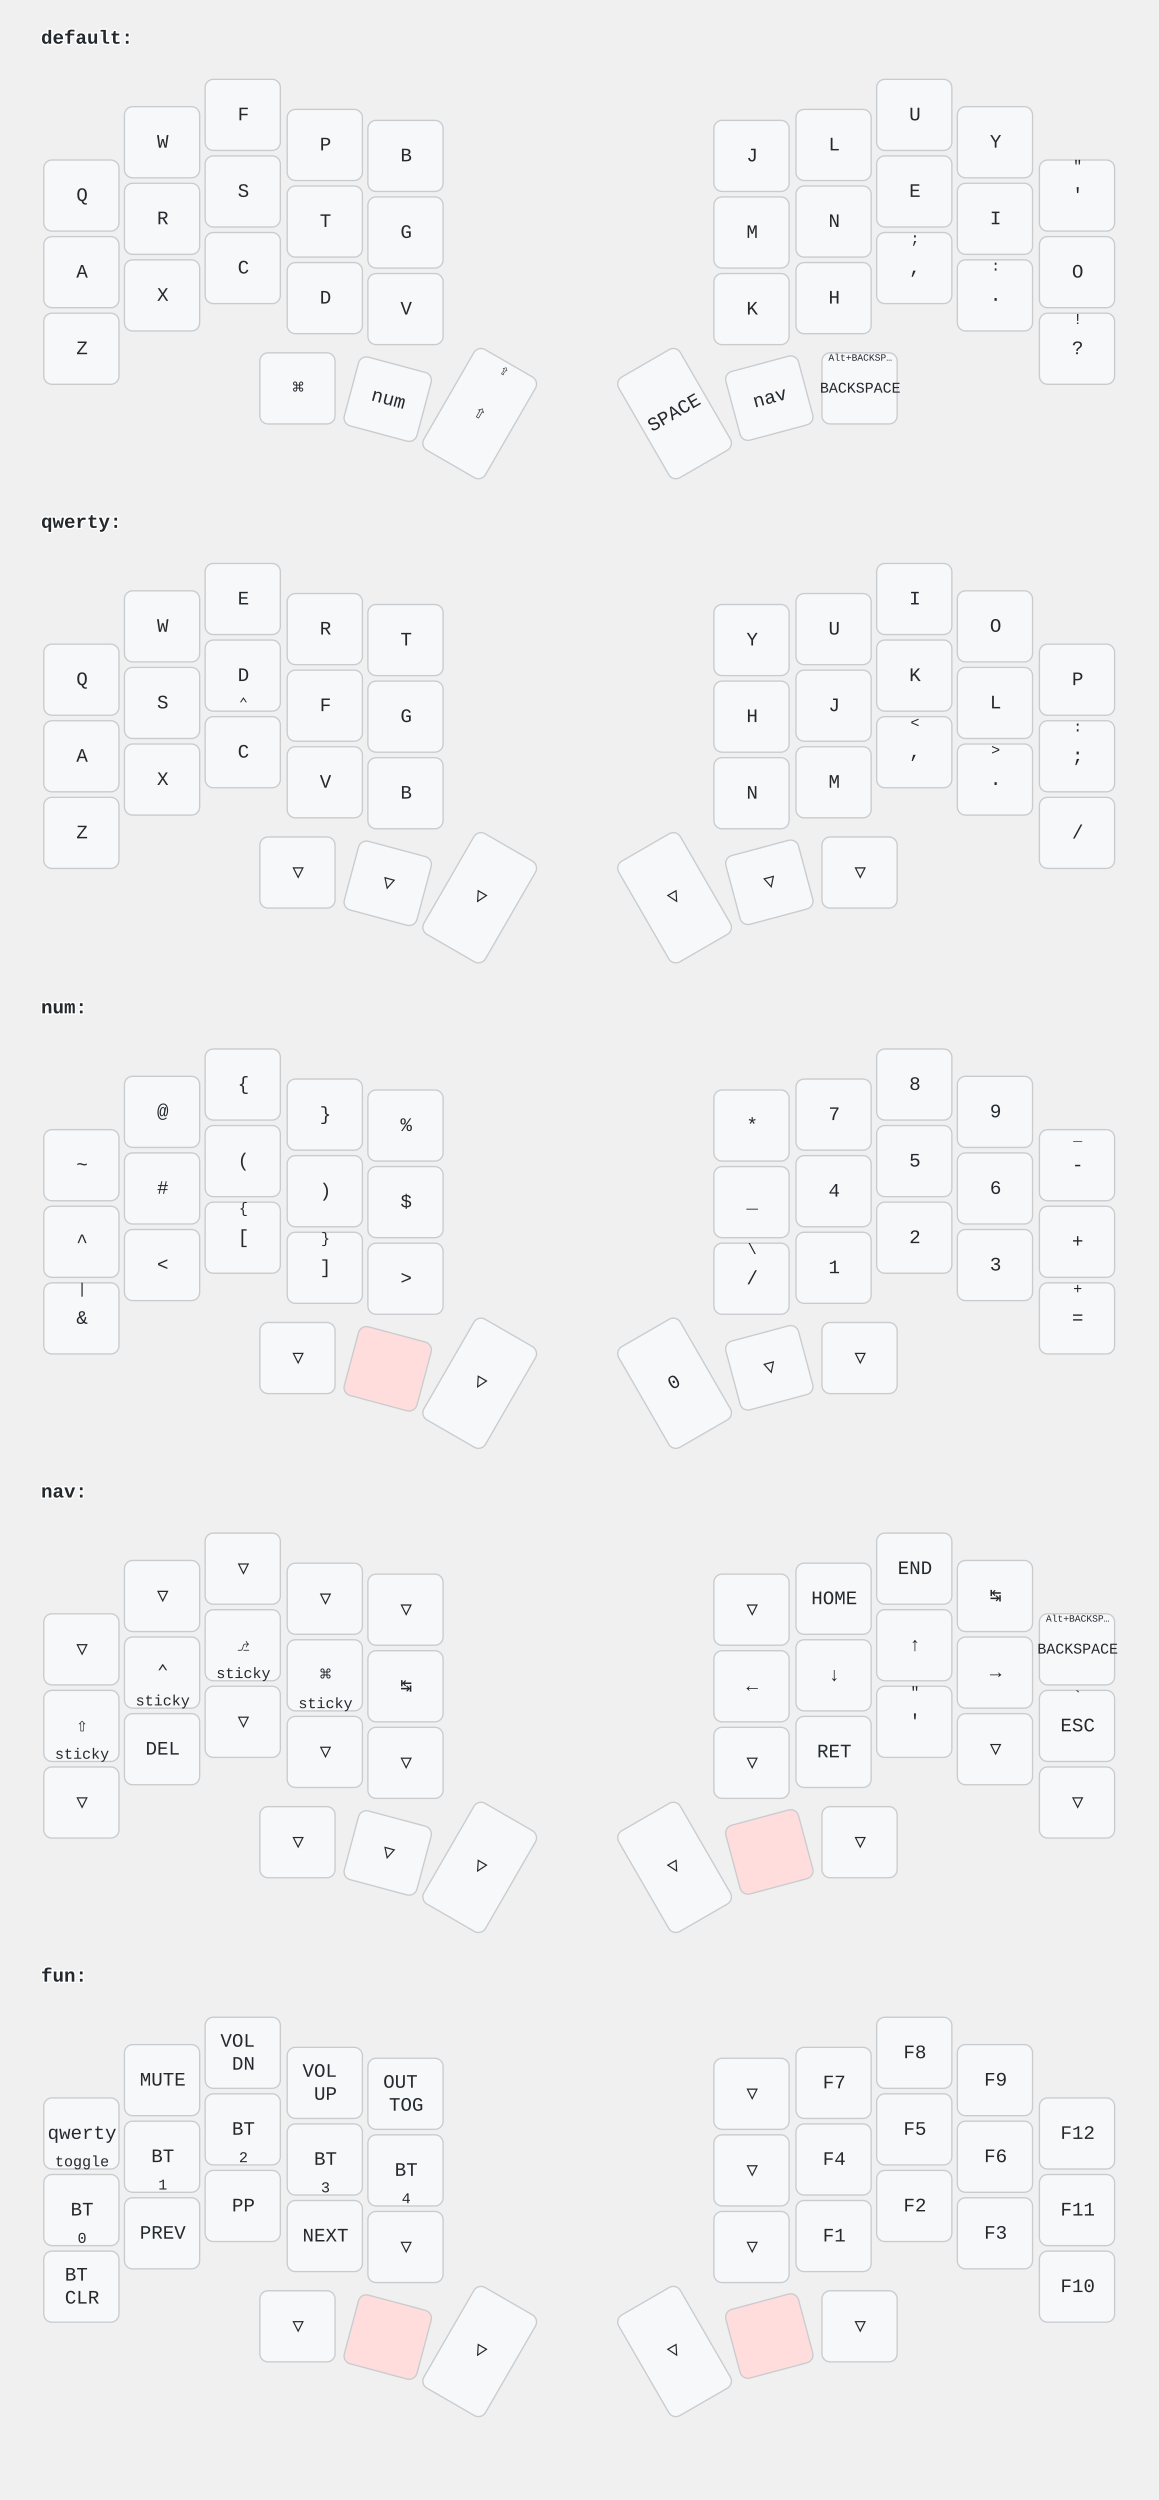
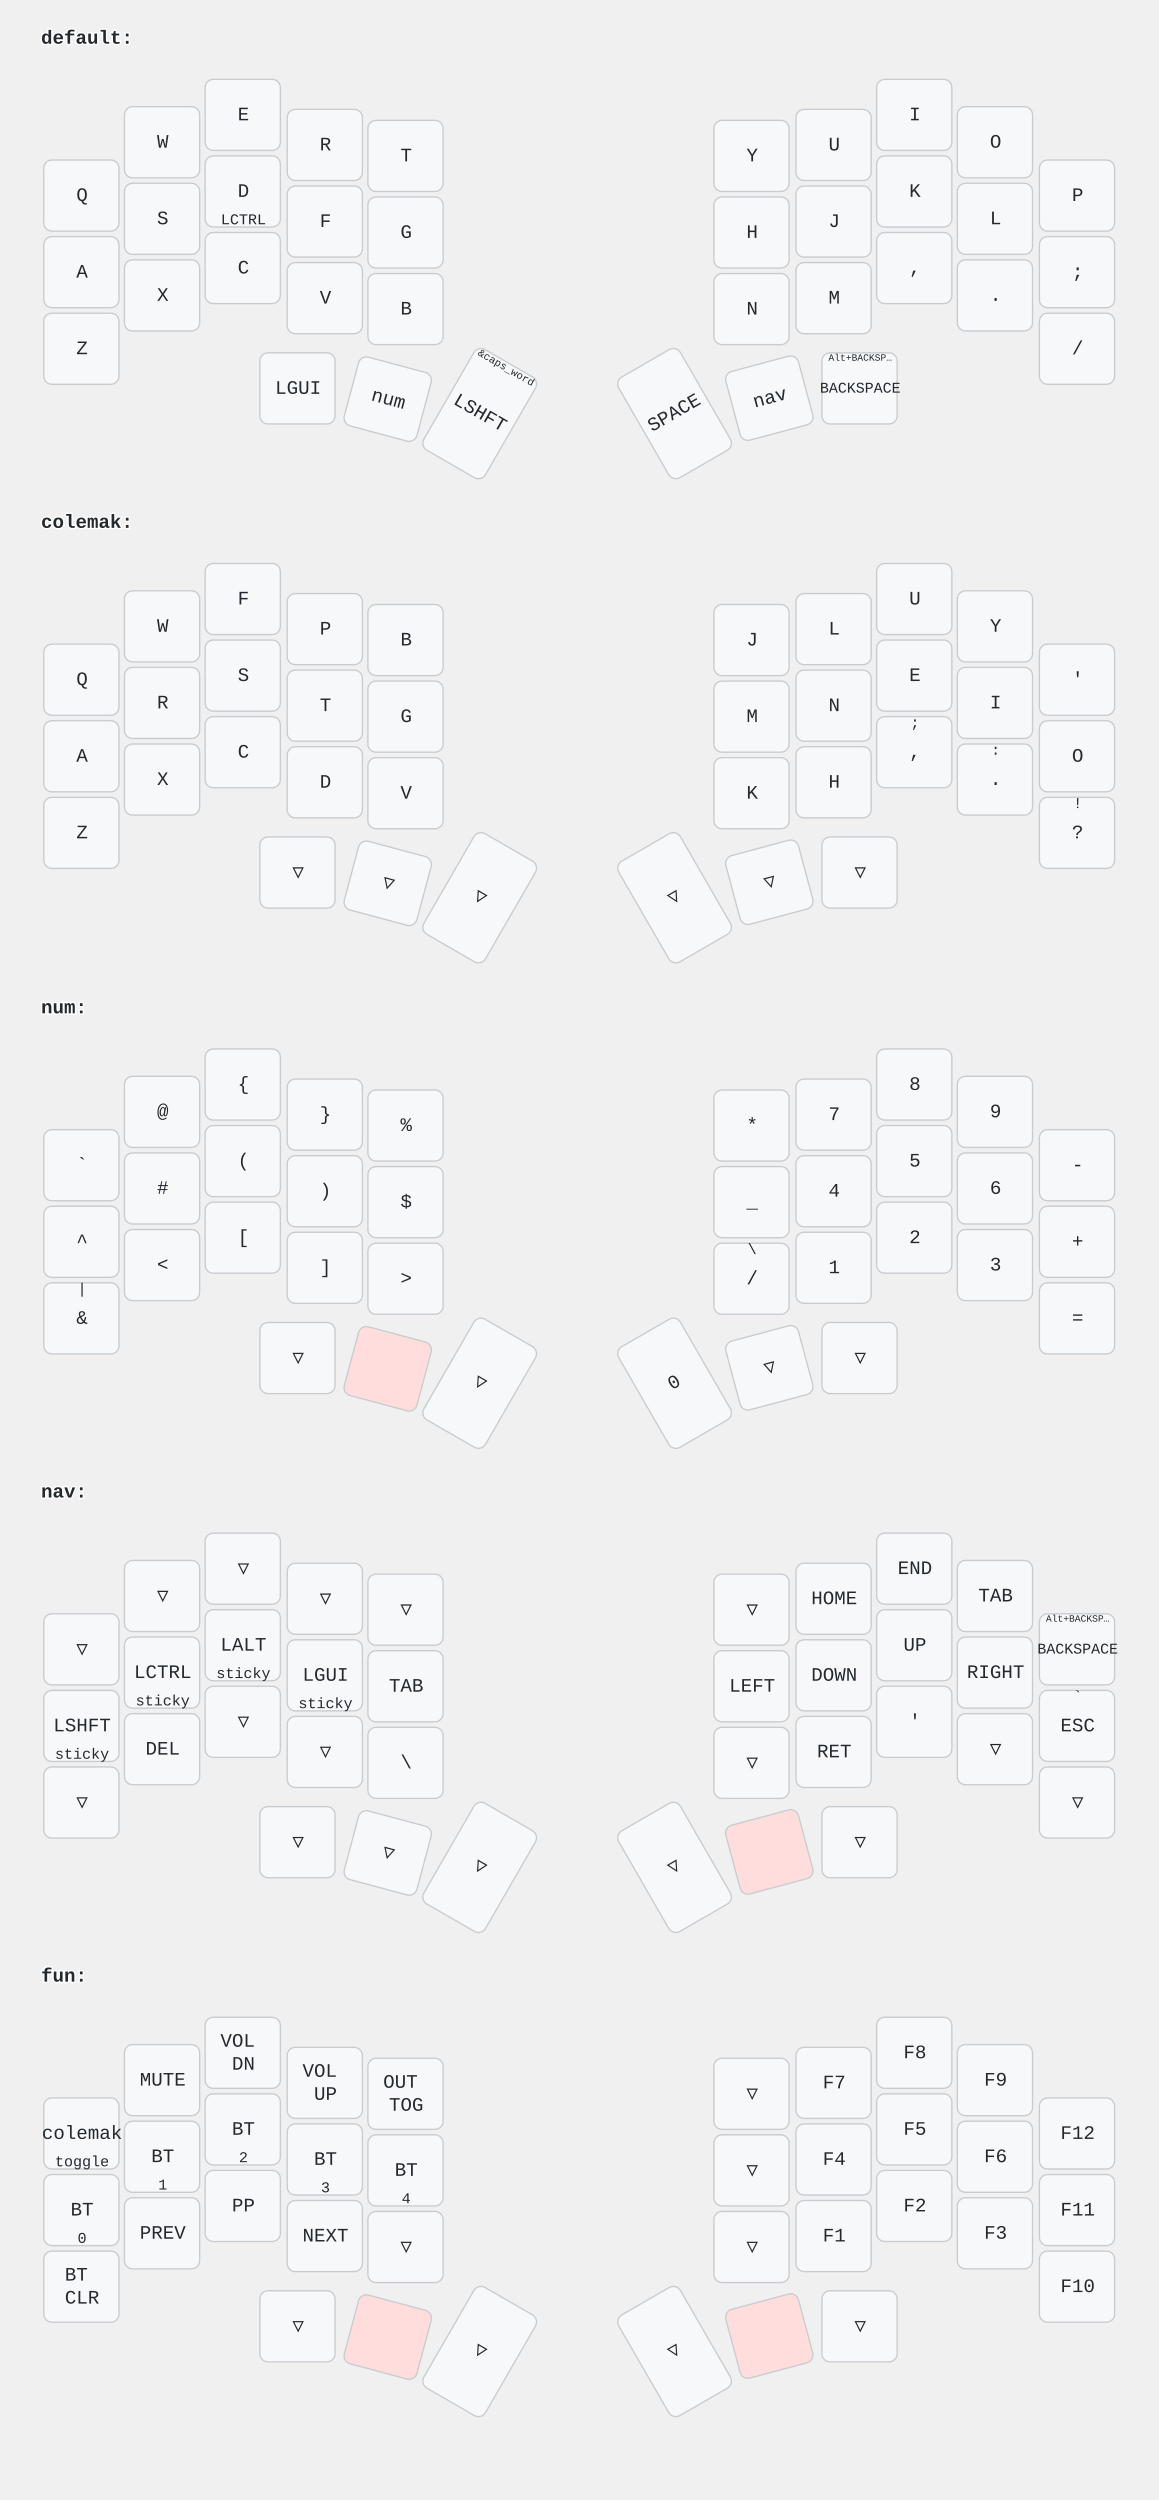
<svg xmlns="http://www.w3.org/2000/svg" width="847" height="1828" viewBox="0 0 847 1828" class="keymap">
  <style>/* font and background color specifications */
svg {
    font-family: SFMono-Regular,Consolas,Liberation Mono,Menlo,monospace;
    font-size: 14px;
    font-kerning: normal;
    text-rendering: optimizeLegibility;
    fill: #24292e;
}

/* default key styling */
rect {
    fill: #f6f8fa;
    stroke: #c9cccf;
    stroke-width: 1;
}

/* color accent for combo boxes */
rect.combo {
    fill: #cdf;
}

/* color accent for held keys */
rect.held, rect.combo.held {
    fill: #fdd;
}

/* color accent for ghost (optional) keys */
rect.ghost, rect.combo.ghost {
    fill: #ddd;
}

text {
    text-anchor: middle;
    dominant-baseline: middle;
}

/* styling for layer labels */
text.label {
    font-weight: bold;
    text-anchor: start;
    stroke: white;
    stroke-width: 2;
    paint-order: stroke;
}

/* styling for combo tap, and key hold/shifted label text */
text.combo, text.hold, text.shifted {
    font-size: 11px;
}

text.hold {
    text-anchor: middle;
    dominant-baseline: auto;
}

text.shifted {
    text-anchor: middle;
    dominant-baseline: hanging;
}

/* styling for hold/shifted label text in combo box */
text.combo.hold, text.combo.shifted {
    font-size: 8px;
}

/* styling for combo dendrons */
path {
    stroke-width: 1;
    stroke: gray;
    fill: none;
}
</style>
  <g transform="translate(30, 0)" class="layer-default">
    <text x="0" y="28" class="label" id="default">default:</text>
    <g transform="translate(0, 56)">
      <g transform="translate(30, 87)" class="key keypos-0">
        <rect rx="6" ry="6" x="-28" y="-26" width="55" height="52" class="key" />
        <text x="0" y="0" class="key tap">Q</text>
      </g>
      <g transform="translate(89, 48)" class="key keypos-1">
        <rect rx="6" ry="6" x="-28" y="-26" width="55" height="52" class="key" />
        <text x="0" y="0" class="key tap">W</text>
      </g>
      <g transform="translate(148, 28)" class="key keypos-2">
        <rect rx="6" ry="6" x="-28" y="-26" width="55" height="52" class="key" />
+         <text x="0" y="0" class="key tap">E</text>
+       </g>
+       <g transform="translate(208, 50)" class="key keypos-3">
+         <rect rx="6" ry="6" x="-28" y="-26" width="55" height="52" class="key" />
+         <text x="0" y="0" class="key tap">R</text>
+       </g>
+       <g transform="translate(267, 58)" class="key keypos-4">
+         <rect rx="6" ry="6" x="-28" y="-26" width="55" height="52" class="key" />
+         <text x="0" y="0" class="key tap">T</text>
+       </g>
+       <g transform="translate(520, 58)" class="key keypos-5">
+         <rect rx="6" ry="6" x="-28" y="-26" width="55" height="52" class="key" />
+         <text x="0" y="0" class="key tap">Y</text>
+       </g>
+       <g transform="translate(580, 50)" class="key keypos-6">
+         <rect rx="6" ry="6" x="-28" y="-26" width="55" height="52" class="key" />
+         <text x="0" y="0" class="key tap">U</text>
+       </g>
+       <g transform="translate(639, 28)" class="key keypos-7">
+         <rect rx="6" ry="6" x="-28" y="-26" width="55" height="52" class="key" />
+         <text x="0" y="0" class="key tap">I</text>
+       </g>
+       <g transform="translate(698, 48)" class="key keypos-8">
+         <rect rx="6" ry="6" x="-28" y="-26" width="55" height="52" class="key" />
+         <text x="0" y="0" class="key tap">O</text>
+       </g>
+       <g transform="translate(758, 87)" class="key keypos-9">
+         <rect rx="6" ry="6" x="-28" y="-26" width="55" height="52" class="key" />
+         <text x="0" y="0" class="key tap">P</text>
+       </g>
+       <g transform="translate(30, 143)" class="key keypos-10">
+         <rect rx="6" ry="6" x="-28" y="-26" width="55" height="52" class="key" />
+         <text x="0" y="0" class="key tap">A</text>
+       </g>
+       <g transform="translate(89, 104)" class="key keypos-11">
+         <rect rx="6" ry="6" x="-28" y="-26" width="55" height="52" class="key" />
+         <text x="0" y="0" class="key tap">S</text>
+       </g>
+       <g transform="translate(148, 84)" class="key keypos-12">
+         <rect rx="6" ry="6" x="-28" y="-26" width="55" height="52" class="key" />
+         <text x="0" y="0" class="key tap">D</text>
+         <text x="0" y="24" class="key hold">LCTRL</text>
+       </g>
+       <g transform="translate(208, 106)" class="key keypos-13">
+         <rect rx="6" ry="6" x="-28" y="-26" width="55" height="52" class="key" />
        <text x="0" y="0" class="key tap">F</text>
      </g>
-       <g transform="translate(208, 50)" class="key keypos-3">
-         <rect rx="6" ry="6" x="-28" y="-26" width="55" height="52" class="key" />
-         <text x="0" y="0" class="key tap">P</text>
-       </g>
-       <g transform="translate(267, 58)" class="key keypos-4">
+       <g transform="translate(267, 114)" class="key keypos-14">
+         <rect rx="6" ry="6" x="-28" y="-26" width="55" height="52" class="key" />
+         <text x="0" y="0" class="key tap">G</text>
+       </g>
+       <g transform="translate(520, 114)" class="key keypos-15">
+         <rect rx="6" ry="6" x="-28" y="-26" width="55" height="52" class="key" />
+         <text x="0" y="0" class="key tap">H</text>
+       </g>
+       <g transform="translate(580, 106)" class="key keypos-16">
+         <rect rx="6" ry="6" x="-28" y="-26" width="55" height="52" class="key" />
+         <text x="0" y="0" class="key tap">J</text>
+       </g>
+       <g transform="translate(639, 84)" class="key keypos-17">
+         <rect rx="6" ry="6" x="-28" y="-26" width="55" height="52" class="key" />
+         <text x="0" y="0" class="key tap">K</text>
+       </g>
+       <g transform="translate(698, 104)" class="key keypos-18">
+         <rect rx="6" ry="6" x="-28" y="-26" width="55" height="52" class="key" />
+         <text x="0" y="0" class="key tap">L</text>
+       </g>
+       <g transform="translate(758, 143)" class="key keypos-19">
+         <rect rx="6" ry="6" x="-28" y="-26" width="55" height="52" class="key" />
+         <text x="0" y="0" class="key tap">;</text>
+       </g>
+       <g transform="translate(30, 199)" class="key keypos-20">
+         <rect rx="6" ry="6" x="-28" y="-26" width="55" height="52" class="key" />
+         <text x="0" y="0" class="key tap">Z</text>
+       </g>
+       <g transform="translate(89, 160)" class="key keypos-21">
+         <rect rx="6" ry="6" x="-28" y="-26" width="55" height="52" class="key" />
+         <text x="0" y="0" class="key tap">X</text>
+       </g>
+       <g transform="translate(148, 140)" class="key keypos-22">
+         <rect rx="6" ry="6" x="-28" y="-26" width="55" height="52" class="key" />
+         <text x="0" y="0" class="key tap">C</text>
+       </g>
+       <g transform="translate(208, 162)" class="key keypos-23">
+         <rect rx="6" ry="6" x="-28" y="-26" width="55" height="52" class="key" />
+         <text x="0" y="0" class="key tap">V</text>
+       </g>
+       <g transform="translate(267, 170)" class="key keypos-24">
        <rect rx="6" ry="6" x="-28" y="-26" width="55" height="52" class="key" />
        <text x="0" y="0" class="key tap">B</text>
      </g>
-       <g transform="translate(520, 58)" class="key keypos-5">
-         <rect rx="6" ry="6" x="-28" y="-26" width="55" height="52" class="key" />
-         <text x="0" y="0" class="key tap">J</text>
-       </g>
-       <g transform="translate(580, 50)" class="key keypos-6">
-         <rect rx="6" ry="6" x="-28" y="-26" width="55" height="52" class="key" />
-         <text x="0" y="0" class="key tap">L</text>
-       </g>
-       <g transform="translate(639, 28)" class="key keypos-7">
-         <rect rx="6" ry="6" x="-28" y="-26" width="55" height="52" class="key" />
-         <text x="0" y="0" class="key tap">U</text>
-       </g>
-       <g transform="translate(698, 48)" class="key keypos-8">
-         <rect rx="6" ry="6" x="-28" y="-26" width="55" height="52" class="key" />
-         <text x="0" y="0" class="key tap">Y</text>
-       </g>
-       <g transform="translate(758, 87)" class="key keypos-9">
-         <rect rx="6" ry="6" x="-28" y="-26" width="55" height="52" class="key" />
-         <text x="0" y="0" class="key tap">'</text>
-         <text x="0" y="-24" class="key shifted">"</text>
-       </g>
-       <g transform="translate(30, 143)" class="key keypos-10">
-         <rect rx="6" ry="6" x="-28" y="-26" width="55" height="52" class="key" />
-         <text x="0" y="0" class="key tap">A</text>
-       </g>
-       <g transform="translate(89, 104)" class="key keypos-11">
-         <rect rx="6" ry="6" x="-28" y="-26" width="55" height="52" class="key" />
-         <text x="0" y="0" class="key tap">R</text>
-       </g>
-       <g transform="translate(148, 84)" class="key keypos-12">
-         <rect rx="6" ry="6" x="-28" y="-26" width="55" height="52" class="key" />
-         <text x="0" y="0" class="key tap">S</text>
-       </g>
-       <g transform="translate(208, 106)" class="key keypos-13">
-         <rect rx="6" ry="6" x="-28" y="-26" width="55" height="52" class="key" />
-         <text x="0" y="0" class="key tap">T</text>
-       </g>
-       <g transform="translate(267, 114)" class="key keypos-14">
-         <rect rx="6" ry="6" x="-28" y="-26" width="55" height="52" class="key" />
-         <text x="0" y="0" class="key tap">G</text>
-       </g>
-       <g transform="translate(520, 114)" class="key keypos-15">
+       <g transform="translate(520, 170)" class="key keypos-25">
+         <rect rx="6" ry="6" x="-28" y="-26" width="55" height="52" class="key" />
+         <text x="0" y="0" class="key tap">N</text>
+       </g>
+       <g transform="translate(580, 162)" class="key keypos-26">
        <rect rx="6" ry="6" x="-28" y="-26" width="55" height="52" class="key" />
        <text x="0" y="0" class="key tap">M</text>
      </g>
-       <g transform="translate(580, 106)" class="key keypos-16">
-         <rect rx="6" ry="6" x="-28" y="-26" width="55" height="52" class="key" />
-         <text x="0" y="0" class="key tap">N</text>
-       </g>
-       <g transform="translate(639, 84)" class="key keypos-17">
-         <rect rx="6" ry="6" x="-28" y="-26" width="55" height="52" class="key" />
-         <text x="0" y="0" class="key tap">E</text>
-       </g>
-       <g transform="translate(698, 104)" class="key keypos-18">
-         <rect rx="6" ry="6" x="-28" y="-26" width="55" height="52" class="key" />
-         <text x="0" y="0" class="key tap">I</text>
-       </g>
-       <g transform="translate(758, 143)" class="key keypos-19">
-         <rect rx="6" ry="6" x="-28" y="-26" width="55" height="52" class="key" />
-         <text x="0" y="0" class="key tap">O</text>
-       </g>
-       <g transform="translate(30, 199)" class="key keypos-20">
-         <rect rx="6" ry="6" x="-28" y="-26" width="55" height="52" class="key" />
-         <text x="0" y="0" class="key tap">Z</text>
-       </g>
-       <g transform="translate(89, 160)" class="key keypos-21">
-         <rect rx="6" ry="6" x="-28" y="-26" width="55" height="52" class="key" />
-         <text x="0" y="0" class="key tap">X</text>
-       </g>
-       <g transform="translate(148, 140)" class="key keypos-22">
-         <rect rx="6" ry="6" x="-28" y="-26" width="55" height="52" class="key" />
-         <text x="0" y="0" class="key tap">C</text>
-       </g>
-       <g transform="translate(208, 162)" class="key keypos-23">
-         <rect rx="6" ry="6" x="-28" y="-26" width="55" height="52" class="key" />
-         <text x="0" y="0" class="key tap">D</text>
-       </g>
-       <g transform="translate(267, 170)" class="key keypos-24">
-         <rect rx="6" ry="6" x="-28" y="-26" width="55" height="52" class="key" />
-         <text x="0" y="0" class="key tap">V</text>
-       </g>
-       <g transform="translate(520, 170)" class="key keypos-25">
-         <rect rx="6" ry="6" x="-28" y="-26" width="55" height="52" class="key" />
-         <text x="0" y="0" class="key tap">K</text>
-       </g>
-       <g transform="translate(580, 162)" class="key keypos-26">
-         <rect rx="6" ry="6" x="-28" y="-26" width="55" height="52" class="key" />
-         <text x="0" y="0" class="key tap">H</text>
-       </g>
      <g transform="translate(639, 140)" class="key keypos-27">
        <rect rx="6" ry="6" x="-28" y="-26" width="55" height="52" class="key" />
        <text x="0" y="0" class="key tap">,</text>
-         <text x="0" y="-24" class="key shifted">;</text>
      </g>
      <g transform="translate(698, 160)" class="key keypos-28">
        <rect rx="6" ry="6" x="-28" y="-26" width="55" height="52" class="key" />
        <text x="0" y="0" class="key tap">.</text>
-         <text x="0" y="-24" class="key shifted">:</text>
      </g>
      <g transform="translate(758, 199)" class="key keypos-29">
        <rect rx="6" ry="6" x="-28" y="-26" width="55" height="52" class="key" />
-         <text x="0" y="0" class="key tap">?</text>
-         <text x="0" y="-24" class="key shifted">!</text>
+         <text x="0" y="0" class="key tap">/</text>
      </g>
      <g transform="translate(188, 228)" class="key keypos-30">
        <rect rx="6" ry="6" x="-28" y="-26" width="55" height="52" class="key" />
-         <text x="0" y="0" class="key tap">⌘</text>
+         <text x="0" y="0" class="key tap">LGUI</text>
      </g>
      <g transform="translate(254, 236) rotate(15.0)" class="key keypos-31">
        <rect rx="6" ry="6" x="-28" y="-26" width="55" height="52" class="key" />
        <a href="#num">
          <text x="0" y="0" class="key tap layer-activator">num</text>
        </a>
      </g>
      <g transform="translate(321, 246) rotate(30.0)" class="key keypos-32">
        <rect rx="6" ry="6" x="-26" y="-42" width="52" height="85" class="key" />
-         <text x="0" y="0" class="key tap">⇧</text>
-         <text x="0" y="-40" class="key shifted">⇪</text>
+         <text x="0" y="0" class="key tap">LSHFT</text>
+         <text x="0" y="-40" class="key shifted">
+           <tspan style="font-size: 70%">&amp;caps_word</tspan>
+         </text>
      </g>
      <g transform="translate(463, 246) rotate(-30.0)" class="key keypos-33">
        <rect rx="6" ry="6" x="-26" y="-42" width="52" height="85" class="key" />
        <text x="0" y="0" class="key tap">SPACE</text>
      </g>
      <g transform="translate(533, 235) rotate(-15.0)" class="key keypos-34">
        <rect rx="6" ry="6" x="-28" y="-26" width="55" height="52" class="key" />
        <a href="#nav">
          <text x="0" y="0" class="key tap layer-activator">nav</text>
        </a>
      </g>
      <g transform="translate(599, 228)" class="key keypos-35">
        <rect rx="6" ry="6" x="-28" y="-26" width="55" height="52" class="key" />
        <text x="0" y="0" class="key tap">
          <tspan style="font-size: 78%">BACKSPACE</tspan>
        </text>
        <text x="0" y="-24" class="key shifted">
          <tspan style="font-size: 64%">Alt+BACKSP…</tspan>
        </text>
      </g>
    </g>
  </g>
-   <g transform="translate(30, 354)" class="layer-qwerty">
-     <text x="0" y="28" class="label" id="qwerty">qwerty:</text>
+   <g transform="translate(30, 354)" class="layer-colemak">
+     <text x="0" y="28" class="label" id="colemak">colemak:</text>
    <g transform="translate(0, 56)">
      <g transform="translate(30, 87)" class="key keypos-0">
        <rect rx="6" ry="6" x="-28" y="-26" width="55" height="52" class="key" />
        <text x="0" y="0" class="key tap">Q</text>
      </g>
      <g transform="translate(89, 48)" class="key keypos-1">
        <rect rx="6" ry="6" x="-28" y="-26" width="55" height="52" class="key" />
        <text x="0" y="0" class="key tap">W</text>
      </g>
      <g transform="translate(148, 28)" class="key keypos-2">
        <rect rx="6" ry="6" x="-28" y="-26" width="55" height="52" class="key" />
+         <text x="0" y="0" class="key tap">F</text>
+       </g>
+       <g transform="translate(208, 50)" class="key keypos-3">
+         <rect rx="6" ry="6" x="-28" y="-26" width="55" height="52" class="key" />
+         <text x="0" y="0" class="key tap">P</text>
+       </g>
+       <g transform="translate(267, 58)" class="key keypos-4">
+         <rect rx="6" ry="6" x="-28" y="-26" width="55" height="52" class="key" />
+         <text x="0" y="0" class="key tap">B</text>
+       </g>
+       <g transform="translate(520, 58)" class="key keypos-5">
+         <rect rx="6" ry="6" x="-28" y="-26" width="55" height="52" class="key" />
+         <text x="0" y="0" class="key tap">J</text>
+       </g>
+       <g transform="translate(580, 50)" class="key keypos-6">
+         <rect rx="6" ry="6" x="-28" y="-26" width="55" height="52" class="key" />
+         <text x="0" y="0" class="key tap">L</text>
+       </g>
+       <g transform="translate(639, 28)" class="key keypos-7">
+         <rect rx="6" ry="6" x="-28" y="-26" width="55" height="52" class="key" />
+         <text x="0" y="0" class="key tap">U</text>
+       </g>
+       <g transform="translate(698, 48)" class="key keypos-8">
+         <rect rx="6" ry="6" x="-28" y="-26" width="55" height="52" class="key" />
+         <text x="0" y="0" class="key tap">Y</text>
+       </g>
+       <g transform="translate(758, 87)" class="key keypos-9">
+         <rect rx="6" ry="6" x="-28" y="-26" width="55" height="52" class="key" />
+         <text x="0" y="0" class="key tap">'</text>
+       </g>
+       <g transform="translate(30, 143)" class="key keypos-10">
+         <rect rx="6" ry="6" x="-28" y="-26" width="55" height="52" class="key" />
+         <text x="0" y="0" class="key tap">A</text>
+       </g>
+       <g transform="translate(89, 104)" class="key keypos-11">
+         <rect rx="6" ry="6" x="-28" y="-26" width="55" height="52" class="key" />
+         <text x="0" y="0" class="key tap">R</text>
+       </g>
+       <g transform="translate(148, 84)" class="key keypos-12">
+         <rect rx="6" ry="6" x="-28" y="-26" width="55" height="52" class="key" />
+         <text x="0" y="0" class="key tap">S</text>
+       </g>
+       <g transform="translate(208, 106)" class="key keypos-13">
+         <rect rx="6" ry="6" x="-28" y="-26" width="55" height="52" class="key" />
+         <text x="0" y="0" class="key tap">T</text>
+       </g>
+       <g transform="translate(267, 114)" class="key keypos-14">
+         <rect rx="6" ry="6" x="-28" y="-26" width="55" height="52" class="key" />
+         <text x="0" y="0" class="key tap">G</text>
+       </g>
+       <g transform="translate(520, 114)" class="key keypos-15">
+         <rect rx="6" ry="6" x="-28" y="-26" width="55" height="52" class="key" />
+         <text x="0" y="0" class="key tap">M</text>
+       </g>
+       <g transform="translate(580, 106)" class="key keypos-16">
+         <rect rx="6" ry="6" x="-28" y="-26" width="55" height="52" class="key" />
+         <text x="0" y="0" class="key tap">N</text>
+       </g>
+       <g transform="translate(639, 84)" class="key keypos-17">
+         <rect rx="6" ry="6" x="-28" y="-26" width="55" height="52" class="key" />
        <text x="0" y="0" class="key tap">E</text>
      </g>
-       <g transform="translate(208, 50)" class="key keypos-3">
-         <rect rx="6" ry="6" x="-28" y="-26" width="55" height="52" class="key" />
-         <text x="0" y="0" class="key tap">R</text>
-       </g>
-       <g transform="translate(267, 58)" class="key keypos-4">
-         <rect rx="6" ry="6" x="-28" y="-26" width="55" height="52" class="key" />
-         <text x="0" y="0" class="key tap">T</text>
-       </g>
-       <g transform="translate(520, 58)" class="key keypos-5">
-         <rect rx="6" ry="6" x="-28" y="-26" width="55" height="52" class="key" />
-         <text x="0" y="0" class="key tap">Y</text>
-       </g>
-       <g transform="translate(580, 50)" class="key keypos-6">
-         <rect rx="6" ry="6" x="-28" y="-26" width="55" height="52" class="key" />
-         <text x="0" y="0" class="key tap">U</text>
-       </g>
-       <g transform="translate(639, 28)" class="key keypos-7">
+       <g transform="translate(698, 104)" class="key keypos-18">
        <rect rx="6" ry="6" x="-28" y="-26" width="55" height="52" class="key" />
        <text x="0" y="0" class="key tap">I</text>
      </g>
-       <g transform="translate(698, 48)" class="key keypos-8">
+       <g transform="translate(758, 143)" class="key keypos-19">
        <rect rx="6" ry="6" x="-28" y="-26" width="55" height="52" class="key" />
        <text x="0" y="0" class="key tap">O</text>
      </g>
-       <g transform="translate(758, 87)" class="key keypos-9">
-         <rect rx="6" ry="6" x="-28" y="-26" width="55" height="52" class="key" />
-         <text x="0" y="0" class="key tap">P</text>
-       </g>
-       <g transform="translate(30, 143)" class="key keypos-10">
-         <rect rx="6" ry="6" x="-28" y="-26" width="55" height="52" class="key" />
-         <text x="0" y="0" class="key tap">A</text>
-       </g>
-       <g transform="translate(89, 104)" class="key keypos-11">
-         <rect rx="6" ry="6" x="-28" y="-26" width="55" height="52" class="key" />
-         <text x="0" y="0" class="key tap">S</text>
-       </g>
-       <g transform="translate(148, 84)" class="key keypos-12">
+       <g transform="translate(30, 199)" class="key keypos-20">
+         <rect rx="6" ry="6" x="-28" y="-26" width="55" height="52" class="key" />
+         <text x="0" y="0" class="key tap">Z</text>
+       </g>
+       <g transform="translate(89, 160)" class="key keypos-21">
+         <rect rx="6" ry="6" x="-28" y="-26" width="55" height="52" class="key" />
+         <text x="0" y="0" class="key tap">X</text>
+       </g>
+       <g transform="translate(148, 140)" class="key keypos-22">
+         <rect rx="6" ry="6" x="-28" y="-26" width="55" height="52" class="key" />
+         <text x="0" y="0" class="key tap">C</text>
+       </g>
+       <g transform="translate(208, 162)" class="key keypos-23">
        <rect rx="6" ry="6" x="-28" y="-26" width="55" height="52" class="key" />
        <text x="0" y="0" class="key tap">D</text>
-         <text x="0" y="24" class="key hold">⌃</text>
-       </g>
-       <g transform="translate(208, 106)" class="key keypos-13">
-         <rect rx="6" ry="6" x="-28" y="-26" width="55" height="52" class="key" />
-         <text x="0" y="0" class="key tap">F</text>
-       </g>
-       <g transform="translate(267, 114)" class="key keypos-14">
-         <rect rx="6" ry="6" x="-28" y="-26" width="55" height="52" class="key" />
-         <text x="0" y="0" class="key tap">G</text>
-       </g>
-       <g transform="translate(520, 114)" class="key keypos-15">
+       </g>
+       <g transform="translate(267, 170)" class="key keypos-24">
+         <rect rx="6" ry="6" x="-28" y="-26" width="55" height="52" class="key" />
+         <text x="0" y="0" class="key tap">V</text>
+       </g>
+       <g transform="translate(520, 170)" class="key keypos-25">
+         <rect rx="6" ry="6" x="-28" y="-26" width="55" height="52" class="key" />
+         <text x="0" y="0" class="key tap">K</text>
+       </g>
+       <g transform="translate(580, 162)" class="key keypos-26">
        <rect rx="6" ry="6" x="-28" y="-26" width="55" height="52" class="key" />
        <text x="0" y="0" class="key tap">H</text>
      </g>
-       <g transform="translate(580, 106)" class="key keypos-16">
-         <rect rx="6" ry="6" x="-28" y="-26" width="55" height="52" class="key" />
-         <text x="0" y="0" class="key tap">J</text>
-       </g>
-       <g transform="translate(639, 84)" class="key keypos-17">
-         <rect rx="6" ry="6" x="-28" y="-26" width="55" height="52" class="key" />
-         <text x="0" y="0" class="key tap">K</text>
-       </g>
-       <g transform="translate(698, 104)" class="key keypos-18">
-         <rect rx="6" ry="6" x="-28" y="-26" width="55" height="52" class="key" />
-         <text x="0" y="0" class="key tap">L</text>
-       </g>
-       <g transform="translate(758, 143)" class="key keypos-19">
-         <rect rx="6" ry="6" x="-28" y="-26" width="55" height="52" class="key" />
-         <text x="0" y="0" class="key tap">;</text>
+       <g transform="translate(639, 140)" class="key keypos-27">
+         <rect rx="6" ry="6" x="-28" y="-26" width="55" height="52" class="key" />
+         <text x="0" y="0" class="key tap">,</text>
+         <text x="0" y="-24" class="key shifted">;</text>
+       </g>
+       <g transform="translate(698, 160)" class="key keypos-28">
+         <rect rx="6" ry="6" x="-28" y="-26" width="55" height="52" class="key" />
+         <text x="0" y="0" class="key tap">.</text>
        <text x="0" y="-24" class="key shifted">:</text>
      </g>
-       <g transform="translate(30, 199)" class="key keypos-20">
-         <rect rx="6" ry="6" x="-28" y="-26" width="55" height="52" class="key" />
-         <text x="0" y="0" class="key tap">Z</text>
-       </g>
-       <g transform="translate(89, 160)" class="key keypos-21">
-         <rect rx="6" ry="6" x="-28" y="-26" width="55" height="52" class="key" />
-         <text x="0" y="0" class="key tap">X</text>
-       </g>
-       <g transform="translate(148, 140)" class="key keypos-22">
-         <rect rx="6" ry="6" x="-28" y="-26" width="55" height="52" class="key" />
-         <text x="0" y="0" class="key tap">C</text>
-       </g>
-       <g transform="translate(208, 162)" class="key keypos-23">
-         <rect rx="6" ry="6" x="-28" y="-26" width="55" height="52" class="key" />
-         <text x="0" y="0" class="key tap">V</text>
-       </g>
-       <g transform="translate(267, 170)" class="key keypos-24">
-         <rect rx="6" ry="6" x="-28" y="-26" width="55" height="52" class="key" />
-         <text x="0" y="0" class="key tap">B</text>
-       </g>
-       <g transform="translate(520, 170)" class="key keypos-25">
-         <rect rx="6" ry="6" x="-28" y="-26" width="55" height="52" class="key" />
-         <text x="0" y="0" class="key tap">N</text>
-       </g>
-       <g transform="translate(580, 162)" class="key keypos-26">
-         <rect rx="6" ry="6" x="-28" y="-26" width="55" height="52" class="key" />
-         <text x="0" y="0" class="key tap">M</text>
-       </g>
-       <g transform="translate(639, 140)" class="key keypos-27">
-         <rect rx="6" ry="6" x="-28" y="-26" width="55" height="52" class="key" />
-         <text x="0" y="0" class="key tap">,</text>
-         <text x="0" y="-24" class="key shifted">&lt;</text>
-       </g>
-       <g transform="translate(698, 160)" class="key keypos-28">
-         <rect rx="6" ry="6" x="-28" y="-26" width="55" height="52" class="key" />
-         <text x="0" y="0" class="key tap">.</text>
-         <text x="0" y="-24" class="key shifted">&gt;</text>
-       </g>
      <g transform="translate(758, 199)" class="key keypos-29">
        <rect rx="6" ry="6" x="-28" y="-26" width="55" height="52" class="key" />
-         <text x="0" y="0" class="key tap">/</text>
+         <text x="0" y="0" class="key tap">?</text>
+         <text x="0" y="-24" class="key shifted">!</text>
      </g>
      <g transform="translate(188, 228)" class="key trans keypos-30">
        <rect rx="6" ry="6" x="-28" y="-26" width="55" height="52" class="key trans" />
        <text x="0" y="0" class="key trans tap">▽</text>
      </g>
      <g transform="translate(254, 236) rotate(15.0)" class="key trans keypos-31">
        <rect rx="6" ry="6" x="-28" y="-26" width="55" height="52" class="key trans" />
        <text x="0" y="0" class="key trans tap">▽</text>
      </g>
      <g transform="translate(321, 246) rotate(30.0)" class="key trans keypos-32">
        <rect rx="6" ry="6" x="-26" y="-42" width="52" height="85" class="key trans" />
        <text x="0" y="0" class="key trans tap">▽</text>
      </g>
      <g transform="translate(463, 246) rotate(-30.0)" class="key trans keypos-33">
        <rect rx="6" ry="6" x="-26" y="-42" width="52" height="85" class="key trans" />
        <text x="0" y="0" class="key trans tap">▽</text>
      </g>
      <g transform="translate(533, 235) rotate(-15.0)" class="key trans keypos-34">
        <rect rx="6" ry="6" x="-28" y="-26" width="55" height="52" class="key trans" />
        <text x="0" y="0" class="key trans tap">▽</text>
      </g>
      <g transform="translate(599, 228)" class="key trans keypos-35">
        <rect rx="6" ry="6" x="-28" y="-26" width="55" height="52" class="key trans" />
        <text x="0" y="0" class="key trans tap">▽</text>
      </g>
    </g>
  </g>
  <g transform="translate(30, 709)" class="layer-num">
    <text x="0" y="28" class="label" id="num">num:</text>
    <g transform="translate(0, 56)">
      <g transform="translate(30, 87)" class="key keypos-0">
        <rect rx="6" ry="6" x="-28" y="-26" width="55" height="52" class="key" />
-         <text x="0" y="0" class="key tap">~</text>
+         <text x="0" y="0" class="key tap">`</text>
      </g>
      <g transform="translate(89, 48)" class="key keypos-1">
        <rect rx="6" ry="6" x="-28" y="-26" width="55" height="52" class="key" />
        <text x="0" y="0" class="key tap">@</text>
      </g>
      <g transform="translate(148, 28)" class="key keypos-2">
        <rect rx="6" ry="6" x="-28" y="-26" width="55" height="52" class="key" />
        <text x="0" y="0" class="key tap">{</text>
      </g>
      <g transform="translate(208, 50)" class="key keypos-3">
        <rect rx="6" ry="6" x="-28" y="-26" width="55" height="52" class="key" />
        <text x="0" y="0" class="key tap">}</text>
      </g>
      <g transform="translate(267, 58)" class="key keypos-4">
        <rect rx="6" ry="6" x="-28" y="-26" width="55" height="52" class="key" />
        <text x="0" y="0" class="key tap">%</text>
      </g>
      <g transform="translate(520, 58)" class="key keypos-5">
        <rect rx="6" ry="6" x="-28" y="-26" width="55" height="52" class="key" />
        <text x="0" y="0" class="key tap">*</text>
      </g>
      <g transform="translate(580, 50)" class="key keypos-6">
        <rect rx="6" ry="6" x="-28" y="-26" width="55" height="52" class="key" />
        <text x="0" y="0" class="key tap">7</text>
      </g>
      <g transform="translate(639, 28)" class="key keypos-7">
        <rect rx="6" ry="6" x="-28" y="-26" width="55" height="52" class="key" />
        <text x="0" y="0" class="key tap">8</text>
      </g>
      <g transform="translate(698, 48)" class="key keypos-8">
        <rect rx="6" ry="6" x="-28" y="-26" width="55" height="52" class="key" />
        <text x="0" y="0" class="key tap">9</text>
      </g>
      <g transform="translate(758, 87)" class="key keypos-9">
        <rect rx="6" ry="6" x="-28" y="-26" width="55" height="52" class="key" />
        <text x="0" y="0" class="key tap">-</text>
-         <text x="0" y="-24" class="key shifted">_</text>
      </g>
      <g transform="translate(30, 143)" class="key keypos-10">
        <rect rx="6" ry="6" x="-28" y="-26" width="55" height="52" class="key" />
        <text x="0" y="0" class="key tap">^</text>
      </g>
      <g transform="translate(89, 104)" class="key keypos-11">
        <rect rx="6" ry="6" x="-28" y="-26" width="55" height="52" class="key" />
        <text x="0" y="0" class="key tap">#</text>
      </g>
      <g transform="translate(148, 84)" class="key keypos-12">
        <rect rx="6" ry="6" x="-28" y="-26" width="55" height="52" class="key" />
        <text x="0" y="0" class="key tap">(</text>
      </g>
      <g transform="translate(208, 106)" class="key keypos-13">
        <rect rx="6" ry="6" x="-28" y="-26" width="55" height="52" class="key" />
        <text x="0" y="0" class="key tap">)</text>
      </g>
      <g transform="translate(267, 114)" class="key keypos-14">
        <rect rx="6" ry="6" x="-28" y="-26" width="55" height="52" class="key" />
        <text x="0" y="0" class="key tap">$</text>
      </g>
      <g transform="translate(520, 114)" class="key keypos-15">
        <rect rx="6" ry="6" x="-28" y="-26" width="55" height="52" class="key" />
        <text x="0" y="0" class="key tap">_</text>
      </g>
      <g transform="translate(580, 106)" class="key keypos-16">
        <rect rx="6" ry="6" x="-28" y="-26" width="55" height="52" class="key" />
        <text x="0" y="0" class="key tap">4</text>
      </g>
      <g transform="translate(639, 84)" class="key keypos-17">
        <rect rx="6" ry="6" x="-28" y="-26" width="55" height="52" class="key" />
        <text x="0" y="0" class="key tap">5</text>
      </g>
      <g transform="translate(698, 104)" class="key keypos-18">
        <rect rx="6" ry="6" x="-28" y="-26" width="55" height="52" class="key" />
        <text x="0" y="0" class="key tap">6</text>
      </g>
      <g transform="translate(758, 143)" class="key keypos-19">
        <rect rx="6" ry="6" x="-28" y="-26" width="55" height="52" class="key" />
        <text x="0" y="0" class="key tap">+</text>
      </g>
      <g transform="translate(30, 199)" class="key keypos-20">
        <rect rx="6" ry="6" x="-28" y="-26" width="55" height="52" class="key" />
        <text x="0" y="0" class="key tap">&amp;</text>
        <text x="0" y="-24" class="key shifted">|</text>
      </g>
      <g transform="translate(89, 160)" class="key keypos-21">
        <rect rx="6" ry="6" x="-28" y="-26" width="55" height="52" class="key" />
        <text x="0" y="0" class="key tap">&lt;</text>
      </g>
      <g transform="translate(148, 140)" class="key keypos-22">
        <rect rx="6" ry="6" x="-28" y="-26" width="55" height="52" class="key" />
        <text x="0" y="0" class="key tap">[</text>
-         <text x="0" y="-24" class="key shifted">{</text>
      </g>
      <g transform="translate(208, 162)" class="key keypos-23">
        <rect rx="6" ry="6" x="-28" y="-26" width="55" height="52" class="key" />
        <text x="0" y="0" class="key tap">]</text>
-         <text x="0" y="-24" class="key shifted">}</text>
      </g>
      <g transform="translate(267, 170)" class="key keypos-24">
        <rect rx="6" ry="6" x="-28" y="-26" width="55" height="52" class="key" />
        <text x="0" y="0" class="key tap">&gt;</text>
      </g>
      <g transform="translate(520, 170)" class="key keypos-25">
        <rect rx="6" ry="6" x="-28" y="-26" width="55" height="52" class="key" />
        <text x="0" y="0" class="key tap">/</text>
        <text x="0" y="-24" class="key shifted">\</text>
      </g>
      <g transform="translate(580, 162)" class="key keypos-26">
        <rect rx="6" ry="6" x="-28" y="-26" width="55" height="52" class="key" />
        <text x="0" y="0" class="key tap">1</text>
      </g>
      <g transform="translate(639, 140)" class="key keypos-27">
        <rect rx="6" ry="6" x="-28" y="-26" width="55" height="52" class="key" />
        <text x="0" y="0" class="key tap">2</text>
      </g>
      <g transform="translate(698, 160)" class="key keypos-28">
        <rect rx="6" ry="6" x="-28" y="-26" width="55" height="52" class="key" />
        <text x="0" y="0" class="key tap">3</text>
      </g>
      <g transform="translate(758, 199)" class="key keypos-29">
        <rect rx="6" ry="6" x="-28" y="-26" width="55" height="52" class="key" />
        <text x="0" y="0" class="key tap">=</text>
-         <text x="0" y="-24" class="key shifted">+</text>
      </g>
      <g transform="translate(188, 228)" class="key trans keypos-30">
        <rect rx="6" ry="6" x="-28" y="-26" width="55" height="52" class="key trans" />
        <text x="0" y="0" class="key trans tap">▽</text>
      </g>
      <g transform="translate(254, 236) rotate(15.0)" class="key held keypos-31">
        <rect rx="6" ry="6" x="-28" y="-26" width="55" height="52" class="key held" />
      </g>
      <g transform="translate(321, 246) rotate(30.0)" class="key trans keypos-32">
        <rect rx="6" ry="6" x="-26" y="-42" width="52" height="85" class="key trans" />
        <text x="0" y="0" class="key trans tap">▽</text>
      </g>
      <g transform="translate(463, 246) rotate(-30.0)" class="key keypos-33">
        <rect rx="6" ry="6" x="-26" y="-42" width="52" height="85" class="key" />
        <text x="0" y="0" class="key tap">0</text>
      </g>
      <g transform="translate(533, 235) rotate(-15.0)" class="key trans keypos-34">
        <rect rx="6" ry="6" x="-28" y="-26" width="55" height="52" class="key trans" />
        <text x="0" y="0" class="key trans tap">▽</text>
      </g>
      <g transform="translate(599, 228)" class="key trans keypos-35">
        <rect rx="6" ry="6" x="-28" y="-26" width="55" height="52" class="key trans" />
        <text x="0" y="0" class="key trans tap">▽</text>
      </g>
    </g>
  </g>
  <g transform="translate(30, 1063)" class="layer-nav">
    <text x="0" y="28" class="label" id="nav">nav:</text>
    <g transform="translate(0, 56)">
      <g transform="translate(30, 87)" class="key trans keypos-0">
        <rect rx="6" ry="6" x="-28" y="-26" width="55" height="52" class="key trans" />
        <text x="0" y="0" class="key trans tap">▽</text>
      </g>
      <g transform="translate(89, 48)" class="key trans keypos-1">
        <rect rx="6" ry="6" x="-28" y="-26" width="55" height="52" class="key trans" />
        <text x="0" y="0" class="key trans tap">▽</text>
      </g>
      <g transform="translate(148, 28)" class="key trans keypos-2">
        <rect rx="6" ry="6" x="-28" y="-26" width="55" height="52" class="key trans" />
        <text x="0" y="0" class="key trans tap">▽</text>
      </g>
      <g transform="translate(208, 50)" class="key trans keypos-3">
        <rect rx="6" ry="6" x="-28" y="-26" width="55" height="52" class="key trans" />
        <text x="0" y="0" class="key trans tap">▽</text>
      </g>
      <g transform="translate(267, 58)" class="key trans keypos-4">
        <rect rx="6" ry="6" x="-28" y="-26" width="55" height="52" class="key trans" />
        <text x="0" y="0" class="key trans tap">▽</text>
      </g>
      <g transform="translate(520, 58)" class="key trans keypos-5">
        <rect rx="6" ry="6" x="-28" y="-26" width="55" height="52" class="key trans" />
        <text x="0" y="0" class="key trans tap">▽</text>
      </g>
      <g transform="translate(580, 50)" class="key keypos-6">
        <rect rx="6" ry="6" x="-28" y="-26" width="55" height="52" class="key" />
        <text x="0" y="0" class="key tap">HOME</text>
      </g>
      <g transform="translate(639, 28)" class="key keypos-7">
        <rect rx="6" ry="6" x="-28" y="-26" width="55" height="52" class="key" />
        <text x="0" y="0" class="key tap">END</text>
      </g>
      <g transform="translate(698, 48)" class="key keypos-8">
        <rect rx="6" ry="6" x="-28" y="-26" width="55" height="52" class="key" />
-         <text x="0" y="0" class="key tap">↹</text>
+         <text x="0" y="0" class="key tap">TAB</text>
      </g>
      <g transform="translate(758, 87)" class="key keypos-9">
        <rect rx="6" ry="6" x="-28" y="-26" width="55" height="52" class="key" />
        <text x="0" y="0" class="key tap">
          <tspan style="font-size: 78%">BACKSPACE</tspan>
        </text>
        <text x="0" y="-24" class="key shifted">
          <tspan style="font-size: 64%">Alt+BACKSP…</tspan>
        </text>
      </g>
      <g transform="translate(30, 143)" class="key keypos-10">
        <rect rx="6" ry="6" x="-28" y="-26" width="55" height="52" class="key" />
-         <text x="0" y="0" class="key tap">⇧</text>
+         <text x="0" y="0" class="key tap">LSHFT</text>
        <text x="0" y="24" class="key hold">sticky</text>
      </g>
      <g transform="translate(89, 104)" class="key keypos-11">
        <rect rx="6" ry="6" x="-28" y="-26" width="55" height="52" class="key" />
-         <text x="0" y="0" class="key tap">⌃</text>
+         <text x="0" y="0" class="key tap">LCTRL</text>
        <text x="0" y="24" class="key hold">sticky</text>
      </g>
      <g transform="translate(148, 84)" class="key keypos-12">
        <rect rx="6" ry="6" x="-28" y="-26" width="55" height="52" class="key" />
-         <text x="0" y="0" class="key tap">⎇</text>
+         <text x="0" y="0" class="key tap">LALT</text>
        <text x="0" y="24" class="key hold">sticky</text>
      </g>
      <g transform="translate(208, 106)" class="key keypos-13">
        <rect rx="6" ry="6" x="-28" y="-26" width="55" height="52" class="key" />
-         <text x="0" y="0" class="key tap">⌘</text>
+         <text x="0" y="0" class="key tap">LGUI</text>
        <text x="0" y="24" class="key hold">sticky</text>
      </g>
      <g transform="translate(267, 114)" class="key keypos-14">
        <rect rx="6" ry="6" x="-28" y="-26" width="55" height="52" class="key" />
-         <text x="0" y="0" class="key tap">↹</text>
+         <text x="0" y="0" class="key tap">TAB</text>
      </g>
      <g transform="translate(520, 114)" class="key keypos-15">
        <rect rx="6" ry="6" x="-28" y="-26" width="55" height="52" class="key" />
-         <text x="0" y="0" class="key tap">←</text>
+         <text x="0" y="0" class="key tap">LEFT</text>
      </g>
      <g transform="translate(580, 106)" class="key keypos-16">
        <rect rx="6" ry="6" x="-28" y="-26" width="55" height="52" class="key" />
-         <text x="0" y="0" class="key tap">↓</text>
+         <text x="0" y="0" class="key tap">DOWN</text>
      </g>
      <g transform="translate(639, 84)" class="key keypos-17">
        <rect rx="6" ry="6" x="-28" y="-26" width="55" height="52" class="key" />
-         <text x="0" y="0" class="key tap">↑</text>
+         <text x="0" y="0" class="key tap">UP</text>
      </g>
      <g transform="translate(698, 104)" class="key keypos-18">
        <rect rx="6" ry="6" x="-28" y="-26" width="55" height="52" class="key" />
-         <text x="0" y="0" class="key tap">→</text>
+         <text x="0" y="0" class="key tap">RIGHT</text>
      </g>
      <g transform="translate(758, 143)" class="key keypos-19">
        <rect rx="6" ry="6" x="-28" y="-26" width="55" height="52" class="key" />
        <text x="0" y="0" class="key tap">ESC</text>
        <text x="0" y="-24" class="key shifted">`</text>
      </g>
      <g transform="translate(30, 199)" class="key trans keypos-20">
        <rect rx="6" ry="6" x="-28" y="-26" width="55" height="52" class="key trans" />
        <text x="0" y="0" class="key trans tap">▽</text>
      </g>
      <g transform="translate(89, 160)" class="key keypos-21">
        <rect rx="6" ry="6" x="-28" y="-26" width="55" height="52" class="key" />
        <text x="0" y="0" class="key tap">DEL</text>
      </g>
      <g transform="translate(148, 140)" class="key trans keypos-22">
        <rect rx="6" ry="6" x="-28" y="-26" width="55" height="52" class="key trans" />
        <text x="0" y="0" class="key trans tap">▽</text>
      </g>
      <g transform="translate(208, 162)" class="key trans keypos-23">
        <rect rx="6" ry="6" x="-28" y="-26" width="55" height="52" class="key trans" />
        <text x="0" y="0" class="key trans tap">▽</text>
      </g>
-       <g transform="translate(267, 170)" class="key trans keypos-24">
-         <rect rx="6" ry="6" x="-28" y="-26" width="55" height="52" class="key trans" />
-         <text x="0" y="0" class="key trans tap">▽</text>
+       <g transform="translate(267, 170)" class="key keypos-24">
+         <rect rx="6" ry="6" x="-28" y="-26" width="55" height="52" class="key" />
+         <text x="0" y="0" class="key tap">\</text>
      </g>
      <g transform="translate(520, 170)" class="key trans keypos-25">
        <rect rx="6" ry="6" x="-28" y="-26" width="55" height="52" class="key trans" />
        <text x="0" y="0" class="key trans tap">▽</text>
      </g>
      <g transform="translate(580, 162)" class="key keypos-26">
        <rect rx="6" ry="6" x="-28" y="-26" width="55" height="52" class="key" />
        <text x="0" y="0" class="key tap">RET</text>
      </g>
      <g transform="translate(639, 140)" class="key keypos-27">
        <rect rx="6" ry="6" x="-28" y="-26" width="55" height="52" class="key" />
        <text x="0" y="0" class="key tap">'</text>
-         <text x="0" y="-24" class="key shifted">"</text>
      </g>
      <g transform="translate(698, 160)" class="key trans keypos-28">
        <rect rx="6" ry="6" x="-28" y="-26" width="55" height="52" class="key trans" />
        <text x="0" y="0" class="key trans tap">▽</text>
      </g>
      <g transform="translate(758, 199)" class="key trans keypos-29">
        <rect rx="6" ry="6" x="-28" y="-26" width="55" height="52" class="key trans" />
        <text x="0" y="0" class="key trans tap">▽</text>
      </g>
      <g transform="translate(188, 228)" class="key trans keypos-30">
        <rect rx="6" ry="6" x="-28" y="-26" width="55" height="52" class="key trans" />
        <text x="0" y="0" class="key trans tap">▽</text>
      </g>
      <g transform="translate(254, 236) rotate(15.0)" class="key trans keypos-31">
        <rect rx="6" ry="6" x="-28" y="-26" width="55" height="52" class="key trans" />
        <text x="0" y="0" class="key trans tap">▽</text>
      </g>
      <g transform="translate(321, 246) rotate(30.0)" class="key trans keypos-32">
        <rect rx="6" ry="6" x="-26" y="-42" width="52" height="85" class="key trans" />
        <text x="0" y="0" class="key trans tap">▽</text>
      </g>
      <g transform="translate(463, 246) rotate(-30.0)" class="key trans keypos-33">
        <rect rx="6" ry="6" x="-26" y="-42" width="52" height="85" class="key trans" />
        <text x="0" y="0" class="key trans tap">▽</text>
      </g>
      <g transform="translate(533, 235) rotate(-15.0)" class="key held keypos-34">
        <rect rx="6" ry="6" x="-28" y="-26" width="55" height="52" class="key held" />
      </g>
      <g transform="translate(599, 228)" class="key trans keypos-35">
        <rect rx="6" ry="6" x="-28" y="-26" width="55" height="52" class="key trans" />
        <text x="0" y="0" class="key trans tap">▽</text>
      </g>
    </g>
  </g>
  <g transform="translate(30, 1417)" class="layer-fun">
    <text x="0" y="28" class="label" id="fun">fun:</text>
    <g transform="translate(0, 56)">
      <g transform="translate(30, 87)" class="key keypos-0">
        <rect rx="6" ry="6" x="-28" y="-26" width="55" height="52" class="key" />
-         <a href="#qwerty">
-           <text x="0" y="0" class="key tap layer-activator">qwerty</text>
+         <a href="#colemak">
+           <text x="0" y="0" class="key tap layer-activator">colemak</text>
        </a>
        <text x="0" y="24" class="key hold">toggle</text>
      </g>
      <g transform="translate(89, 48)" class="key keypos-1">
        <rect rx="6" ry="6" x="-28" y="-26" width="55" height="52" class="key" />
        <text x="0" y="0" class="key tap">MUTE</text>
      </g>
      <g transform="translate(148, 28)" class="key keypos-2">
        <rect rx="6" ry="6" x="-28" y="-26" width="55" height="52" class="key" />
        <text x="0" y="0" class="key tap">
          <tspan x="0" dy="-0.6em">VOL</tspan>
          <tspan x="0" dy="1.2em">DN</tspan>
        </text>
      </g>
      <g transform="translate(208, 50)" class="key keypos-3">
        <rect rx="6" ry="6" x="-28" y="-26" width="55" height="52" class="key" />
        <text x="0" y="0" class="key tap">
          <tspan x="0" dy="-0.6em">VOL</tspan>
          <tspan x="0" dy="1.2em">UP</tspan>
        </text>
      </g>
      <g transform="translate(267, 58)" class="key keypos-4">
        <rect rx="6" ry="6" x="-28" y="-26" width="55" height="52" class="key" />
        <text x="0" y="0" class="key tap">
          <tspan x="0" dy="-0.6em">OUT</tspan>
          <tspan x="0" dy="1.2em">TOG</tspan>
        </text>
      </g>
      <g transform="translate(520, 58)" class="key trans keypos-5">
        <rect rx="6" ry="6" x="-28" y="-26" width="55" height="52" class="key trans" />
        <text x="0" y="0" class="key trans tap">▽</text>
      </g>
      <g transform="translate(580, 50)" class="key keypos-6">
        <rect rx="6" ry="6" x="-28" y="-26" width="55" height="52" class="key" />
        <text x="0" y="0" class="key tap">F7</text>
      </g>
      <g transform="translate(639, 28)" class="key keypos-7">
        <rect rx="6" ry="6" x="-28" y="-26" width="55" height="52" class="key" />
        <text x="0" y="0" class="key tap">F8</text>
      </g>
      <g transform="translate(698, 48)" class="key keypos-8">
        <rect rx="6" ry="6" x="-28" y="-26" width="55" height="52" class="key" />
        <text x="0" y="0" class="key tap">F9</text>
      </g>
      <g transform="translate(758, 87)" class="key keypos-9">
        <rect rx="6" ry="6" x="-28" y="-26" width="55" height="52" class="key" />
        <text x="0" y="0" class="key tap">F12</text>
      </g>
      <g transform="translate(30, 143)" class="key keypos-10">
        <rect rx="6" ry="6" x="-28" y="-26" width="55" height="52" class="key" />
        <text x="0" y="0" class="key tap">BT</text>
        <text x="0" y="24" class="key hold">0</text>
      </g>
      <g transform="translate(89, 104)" class="key keypos-11">
        <rect rx="6" ry="6" x="-28" y="-26" width="55" height="52" class="key" />
        <text x="0" y="0" class="key tap">BT</text>
        <text x="0" y="24" class="key hold">1</text>
      </g>
      <g transform="translate(148, 84)" class="key keypos-12">
        <rect rx="6" ry="6" x="-28" y="-26" width="55" height="52" class="key" />
        <text x="0" y="0" class="key tap">BT</text>
        <text x="0" y="24" class="key hold">2</text>
      </g>
      <g transform="translate(208, 106)" class="key keypos-13">
        <rect rx="6" ry="6" x="-28" y="-26" width="55" height="52" class="key" />
        <text x="0" y="0" class="key tap">BT</text>
        <text x="0" y="24" class="key hold">3</text>
      </g>
      <g transform="translate(267, 114)" class="key keypos-14">
        <rect rx="6" ry="6" x="-28" y="-26" width="55" height="52" class="key" />
        <text x="0" y="0" class="key tap">BT</text>
        <text x="0" y="24" class="key hold">4</text>
      </g>
      <g transform="translate(520, 114)" class="key trans keypos-15">
        <rect rx="6" ry="6" x="-28" y="-26" width="55" height="52" class="key trans" />
        <text x="0" y="0" class="key trans tap">▽</text>
      </g>
      <g transform="translate(580, 106)" class="key keypos-16">
        <rect rx="6" ry="6" x="-28" y="-26" width="55" height="52" class="key" />
        <text x="0" y="0" class="key tap">F4</text>
      </g>
      <g transform="translate(639, 84)" class="key keypos-17">
        <rect rx="6" ry="6" x="-28" y="-26" width="55" height="52" class="key" />
        <text x="0" y="0" class="key tap">F5</text>
      </g>
      <g transform="translate(698, 104)" class="key keypos-18">
        <rect rx="6" ry="6" x="-28" y="-26" width="55" height="52" class="key" />
        <text x="0" y="0" class="key tap">F6</text>
      </g>
      <g transform="translate(758, 143)" class="key keypos-19">
        <rect rx="6" ry="6" x="-28" y="-26" width="55" height="52" class="key" />
        <text x="0" y="0" class="key tap">F11</text>
      </g>
      <g transform="translate(30, 199)" class="key keypos-20">
        <rect rx="6" ry="6" x="-28" y="-26" width="55" height="52" class="key" />
        <text x="0" y="0" class="key tap">
          <tspan x="0" dy="-0.6em">BT</tspan>
          <tspan x="0" dy="1.2em">CLR</tspan>
        </text>
      </g>
      <g transform="translate(89, 160)" class="key keypos-21">
        <rect rx="6" ry="6" x="-28" y="-26" width="55" height="52" class="key" />
        <text x="0" y="0" class="key tap">PREV</text>
      </g>
      <g transform="translate(148, 140)" class="key keypos-22">
        <rect rx="6" ry="6" x="-28" y="-26" width="55" height="52" class="key" />
        <text x="0" y="0" class="key tap">PP</text>
      </g>
      <g transform="translate(208, 162)" class="key keypos-23">
        <rect rx="6" ry="6" x="-28" y="-26" width="55" height="52" class="key" />
        <text x="0" y="0" class="key tap">NEXT</text>
      </g>
      <g transform="translate(267, 170)" class="key trans keypos-24">
        <rect rx="6" ry="6" x="-28" y="-26" width="55" height="52" class="key trans" />
        <text x="0" y="0" class="key trans tap">▽</text>
      </g>
      <g transform="translate(520, 170)" class="key trans keypos-25">
        <rect rx="6" ry="6" x="-28" y="-26" width="55" height="52" class="key trans" />
        <text x="0" y="0" class="key trans tap">▽</text>
      </g>
      <g transform="translate(580, 162)" class="key keypos-26">
        <rect rx="6" ry="6" x="-28" y="-26" width="55" height="52" class="key" />
        <text x="0" y="0" class="key tap">F1</text>
      </g>
      <g transform="translate(639, 140)" class="key keypos-27">
        <rect rx="6" ry="6" x="-28" y="-26" width="55" height="52" class="key" />
        <text x="0" y="0" class="key tap">F2</text>
      </g>
      <g transform="translate(698, 160)" class="key keypos-28">
        <rect rx="6" ry="6" x="-28" y="-26" width="55" height="52" class="key" />
        <text x="0" y="0" class="key tap">F3</text>
      </g>
      <g transform="translate(758, 199)" class="key keypos-29">
        <rect rx="6" ry="6" x="-28" y="-26" width="55" height="52" class="key" />
        <text x="0" y="0" class="key tap">F10</text>
      </g>
      <g transform="translate(188, 228)" class="key trans keypos-30">
        <rect rx="6" ry="6" x="-28" y="-26" width="55" height="52" class="key trans" />
        <text x="0" y="0" class="key trans tap">▽</text>
      </g>
      <g transform="translate(254, 236) rotate(15.0)" class="key held keypos-31">
        <rect rx="6" ry="6" x="-28" y="-26" width="55" height="52" class="key held" />
      </g>
      <g transform="translate(321, 246) rotate(30.0)" class="key trans keypos-32">
        <rect rx="6" ry="6" x="-26" y="-42" width="52" height="85" class="key trans" />
        <text x="0" y="0" class="key trans tap">▽</text>
      </g>
      <g transform="translate(463, 246) rotate(-30.0)" class="key trans keypos-33">
        <rect rx="6" ry="6" x="-26" y="-42" width="52" height="85" class="key trans" />
        <text x="0" y="0" class="key trans tap">▽</text>
      </g>
      <g transform="translate(533, 235) rotate(-15.0)" class="key held keypos-34">
        <rect rx="6" ry="6" x="-28" y="-26" width="55" height="52" class="key held" />
      </g>
      <g transform="translate(599, 228)" class="key trans keypos-35">
        <rect rx="6" ry="6" x="-28" y="-26" width="55" height="52" class="key trans" />
        <text x="0" y="0" class="key trans tap">▽</text>
      </g>
    </g>
  </g>
</svg>
